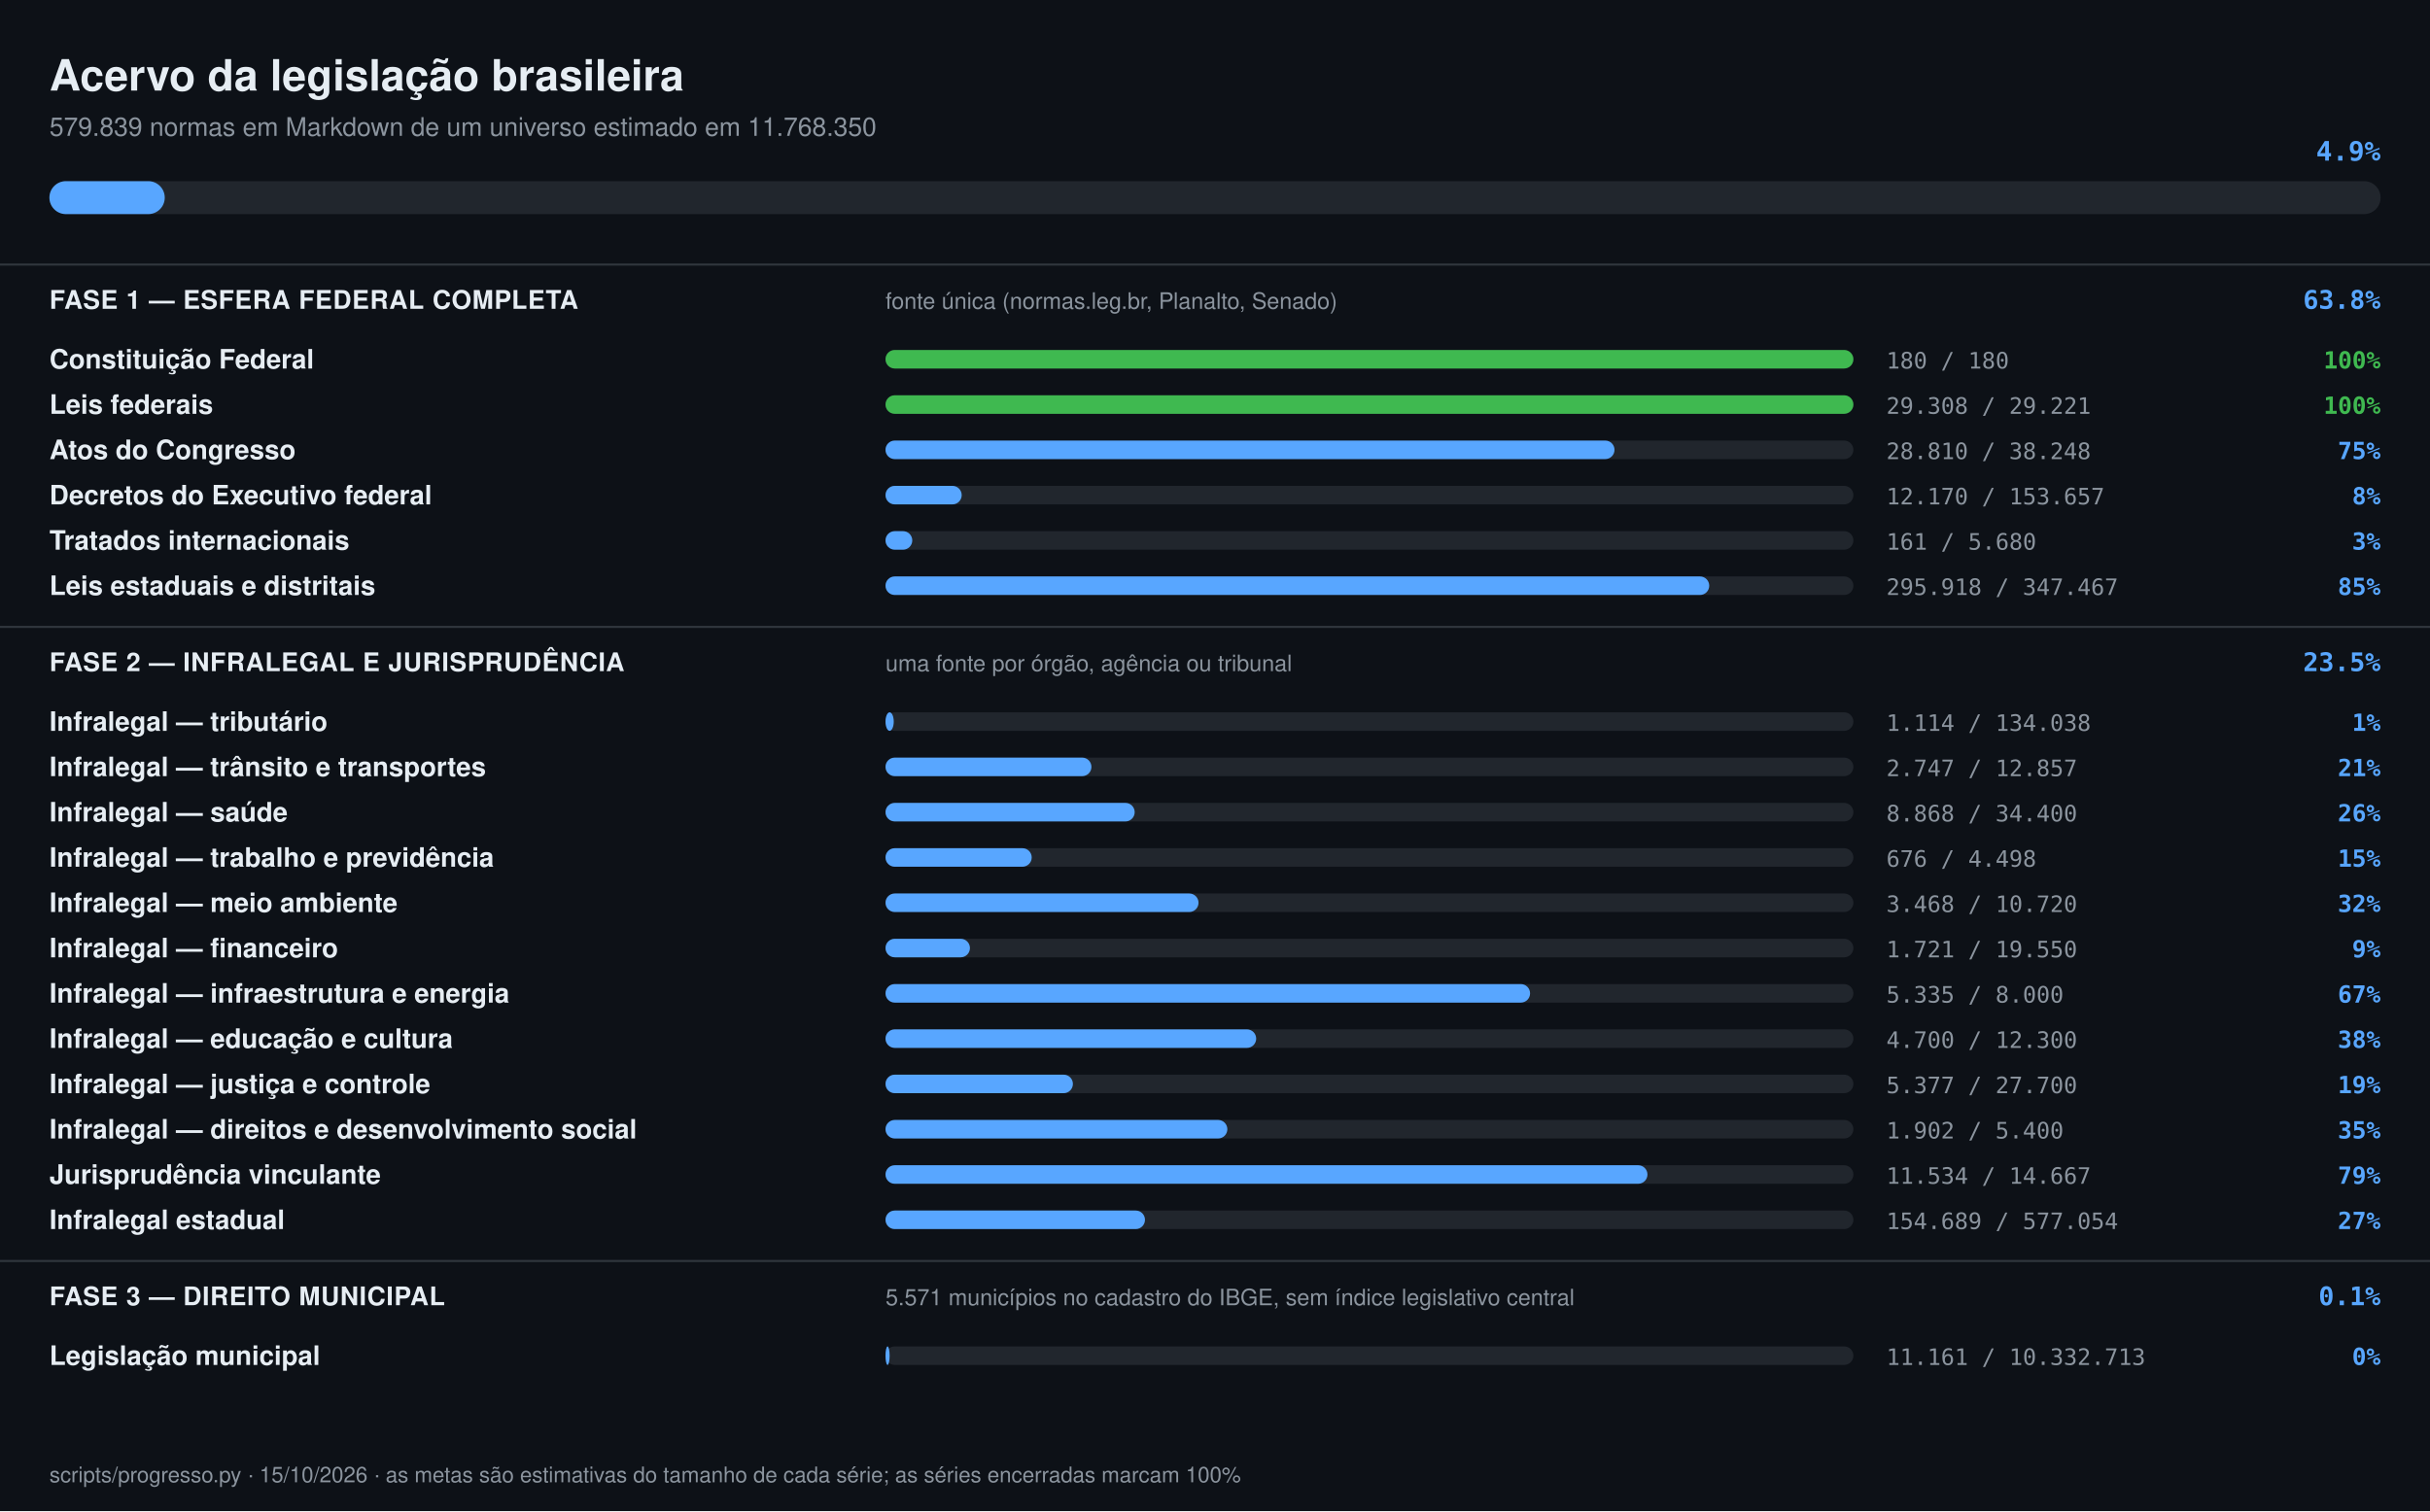
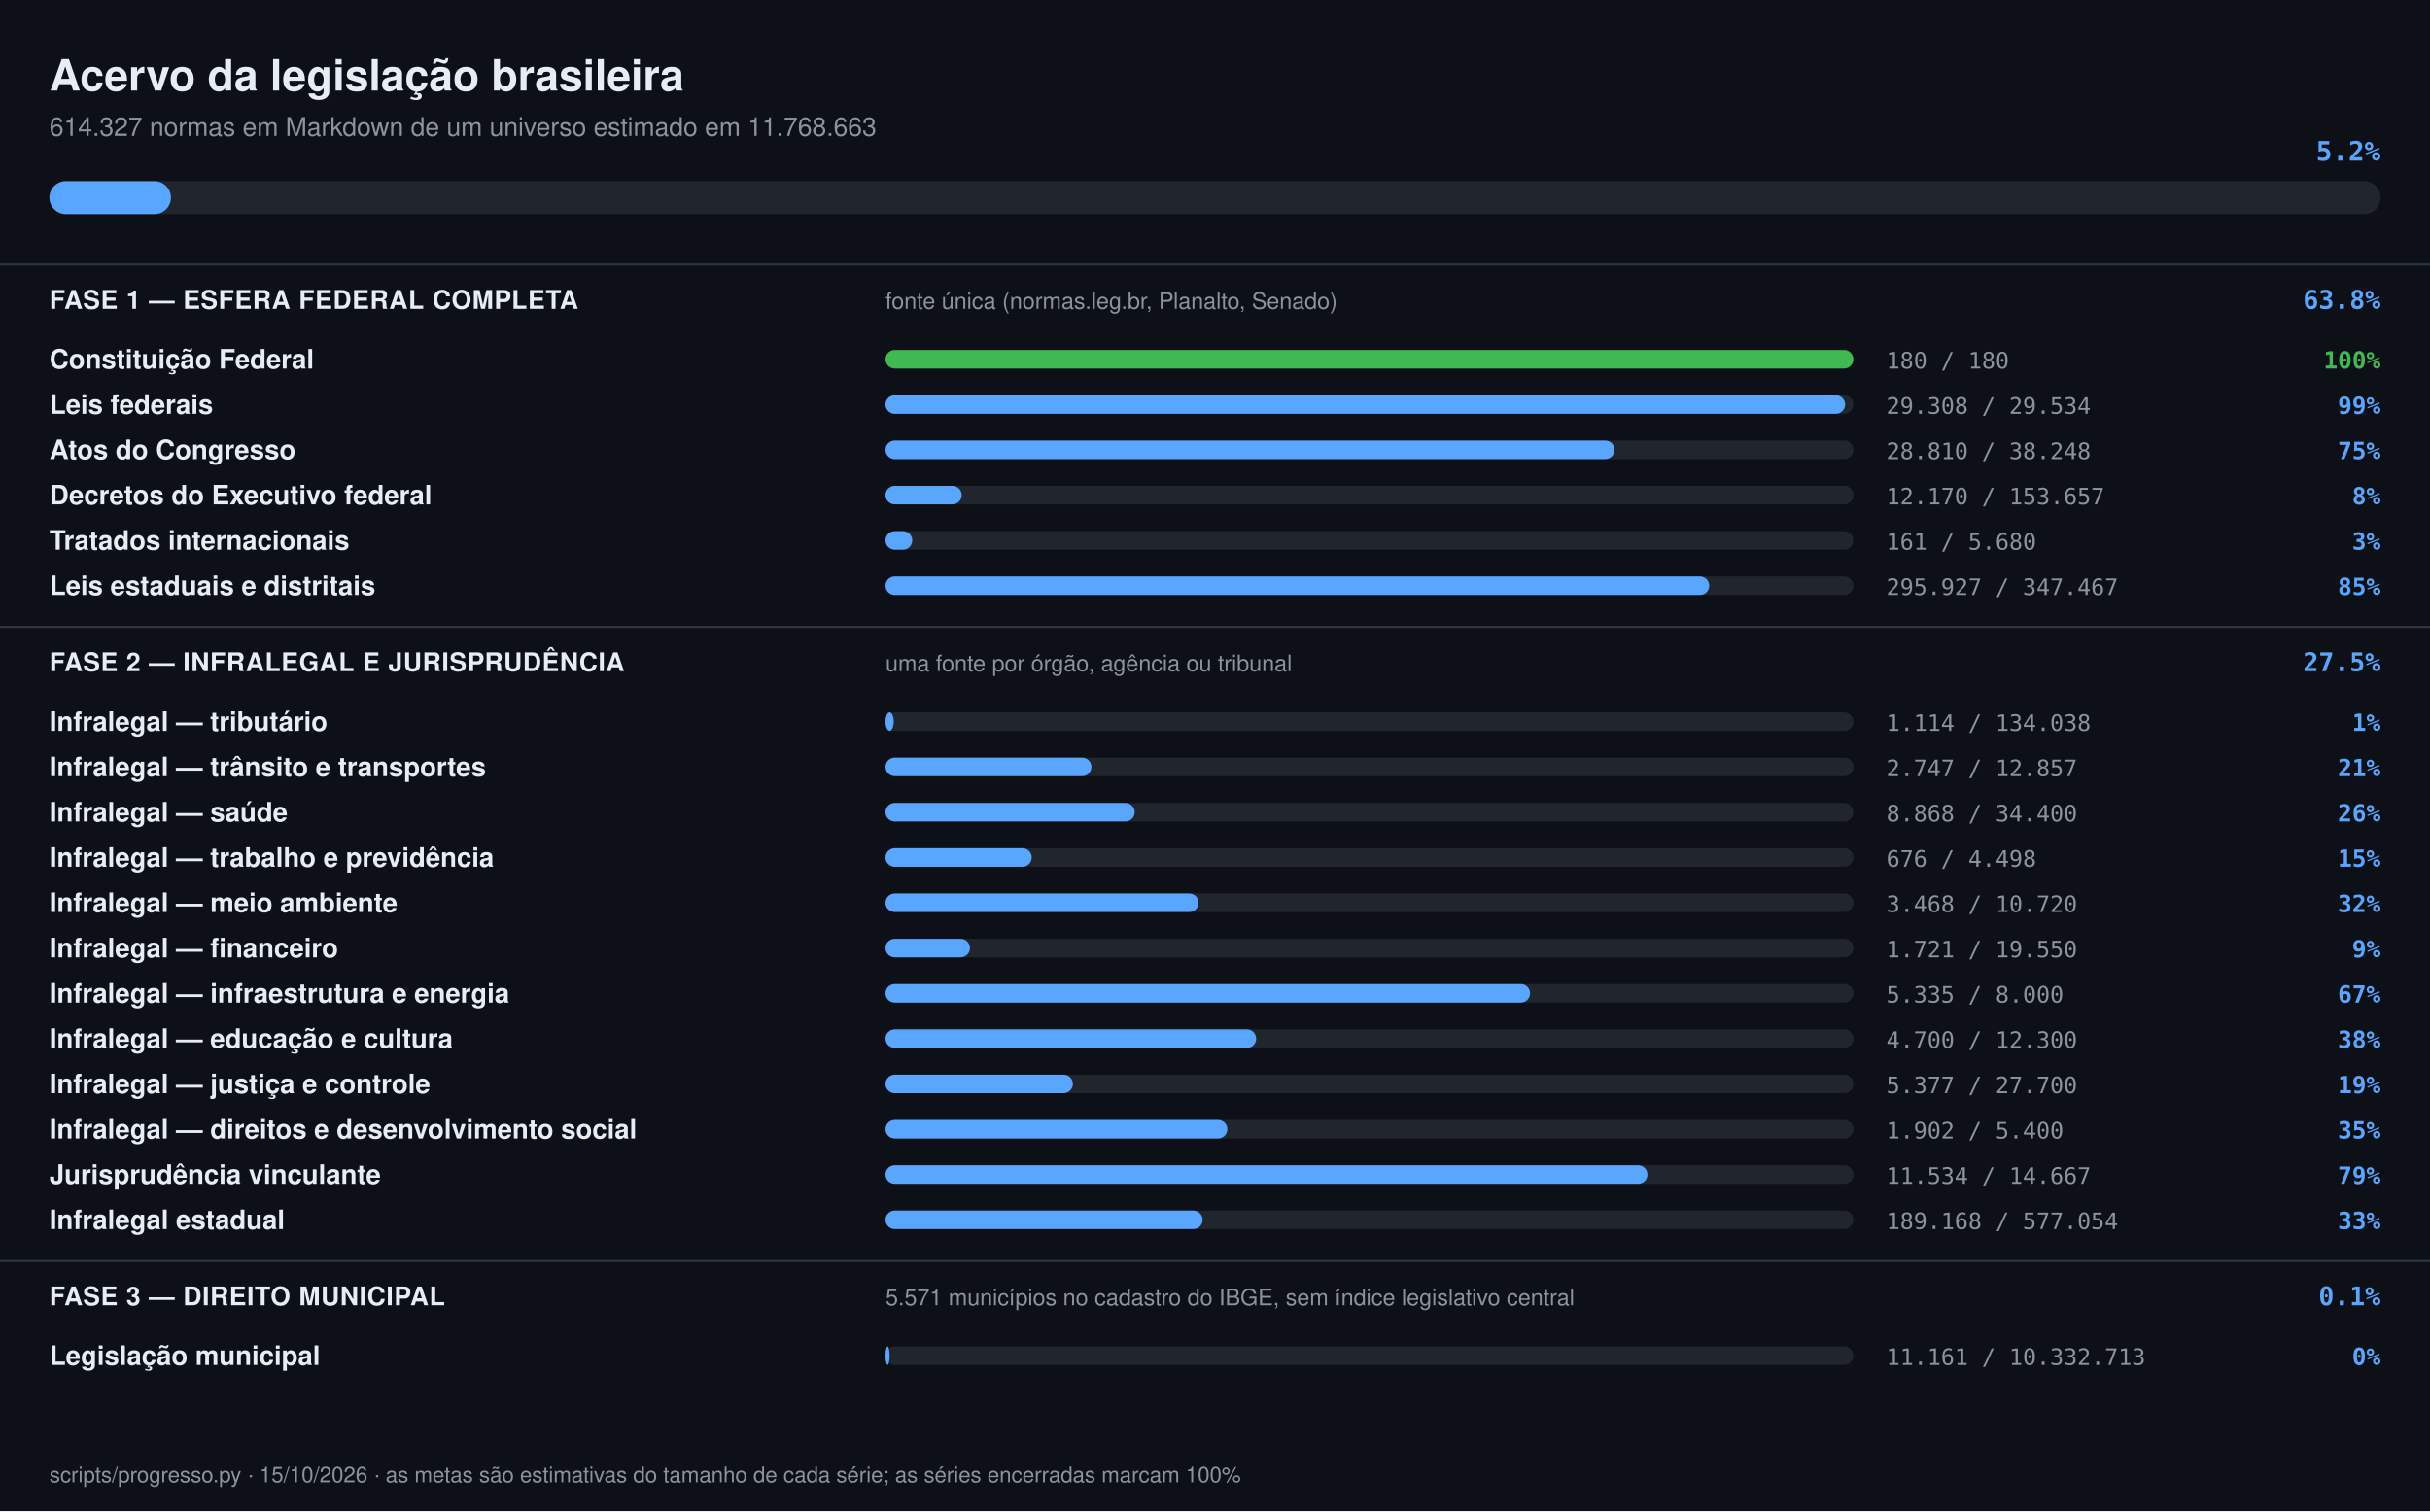
<svg xmlns="http://www.w3.org/2000/svg" width="1180" height="734" viewBox="0 0 1180 734" font-family="-apple-system,Segoe UI,Helvetica,Arial,sans-serif">
  <rect width="1180" height="734" fill="#0d1117" />
  <text x="24" y="44" font-size="21" font-weight="700" fill="#e6edf3">Acervo da legislação brasileira</text>
-   <text x="24" y="66" font-size="12.5" fill="#8b949e">579.839 normas em Markdown de um universo estimado em 11.768.350</text>
+   <text x="24" y="66" font-size="12.5" fill="#8b949e">614.327 normas em Markdown de um universo estimado em 11.768.663</text>
  <rect x="24" y="88" width="1132" height="16" rx="8" fill="#21262d" />
-   <rect x="24" y="88" width="56" height="16" rx="8" fill="#58a6ff" />
-   <text x="1156" y="78" font-size="13" text-anchor="end" font-weight="700" fill="#58a6ff" font-family="ui-monospace,monospace">4.9%</text>
+   <rect x="24" y="88" width="59" height="16" rx="8" fill="#58a6ff" />
+   <text x="1156" y="78" font-size="13" text-anchor="end" font-weight="700" fill="#58a6ff" font-family="ui-monospace,monospace">5.2%</text>
  <rect x="0" y="128" width="1180" height="1" fill="#30363d" />
  <text x="24" y="150" font-size="12.5" font-weight="700" fill="#e6edf3" letter-spacing="0.3">FASE 1 — ESFERA FEDERAL COMPLETA</text>
  <text x="430" y="150" font-size="11" fill="#8b949e">fonte única (normas.leg.br, Planalto, Senado)</text>
  <text x="1156" y="150" font-size="12.5" text-anchor="end" font-weight="700" fill="#58a6ff" font-family="ui-monospace,monospace">63.8%</text>
  <text x="24" y="179" font-size="13" font-weight="600" fill="#e6edf3">Constituição Federal</text>
  <rect x="430" y="170" width="470" height="9" rx="4.5" fill="#21262d" />
  <rect x="430" y="170" width="470" height="9" rx="4.5" fill="#3fb950" />
  <text x="916" y="179" font-size="11" fill="#8b949e" font-family="ui-monospace,monospace">180 / 180</text>
  <text x="1156" y="179" font-size="11.5" text-anchor="end" font-weight="600" fill="#3fb950" font-family="ui-monospace,monospace">100%</text>
  <text x="24" y="201" font-size="13" font-weight="600" fill="#e6edf3">Leis federais</text>
  <rect x="430" y="192" width="470" height="9" rx="4.5" fill="#21262d" />
-   <rect x="430" y="192" width="470" height="9" rx="4.5" fill="#3fb950" />
-   <text x="916" y="201" font-size="11" fill="#8b949e" font-family="ui-monospace,monospace">29.308 / 29.221</text>
-   <text x="1156" y="201" font-size="11.5" text-anchor="end" font-weight="600" fill="#3fb950" font-family="ui-monospace,monospace">100%</text>
+   <rect x="430" y="192" width="466" height="9" rx="4.5" fill="#58a6ff" />
+   <text x="916" y="201" font-size="11" fill="#8b949e" font-family="ui-monospace,monospace">29.308 / 29.534</text>
+   <text x="1156" y="201" font-size="11.5" text-anchor="end" font-weight="600" fill="#58a6ff" font-family="ui-monospace,monospace">99%</text>
  <text x="24" y="223" font-size="13" font-weight="600" fill="#e6edf3">Atos do Congresso</text>
  <rect x="430" y="214" width="470" height="9" rx="4.5" fill="#21262d" />
  <rect x="430" y="214" width="354" height="9" rx="4.5" fill="#58a6ff" />
  <text x="916" y="223" font-size="11" fill="#8b949e" font-family="ui-monospace,monospace">28.810 / 38.248</text>
  <text x="1156" y="223" font-size="11.5" text-anchor="end" font-weight="600" fill="#58a6ff" font-family="ui-monospace,monospace">75%</text>
  <text x="24" y="245" font-size="13" font-weight="600" fill="#e6edf3">Decretos do Executivo federal</text>
  <rect x="430" y="236" width="470" height="9" rx="4.5" fill="#21262d" />
  <rect x="430" y="236" width="37" height="9" rx="4.5" fill="#58a6ff" />
  <text x="916" y="245" font-size="11" fill="#8b949e" font-family="ui-monospace,monospace">12.170 / 153.657</text>
  <text x="1156" y="245" font-size="11.5" text-anchor="end" font-weight="600" fill="#58a6ff" font-family="ui-monospace,monospace">8%</text>
  <text x="24" y="267" font-size="13" font-weight="600" fill="#e6edf3">Tratados internacionais</text>
  <rect x="430" y="258" width="470" height="9" rx="4.5" fill="#21262d" />
  <rect x="430" y="258" width="13" height="9" rx="4.5" fill="#58a6ff" />
  <text x="916" y="267" font-size="11" fill="#8b949e" font-family="ui-monospace,monospace">161 / 5.680</text>
  <text x="1156" y="267" font-size="11.5" text-anchor="end" font-weight="600" fill="#58a6ff" font-family="ui-monospace,monospace">3%</text>
  <text x="24" y="289" font-size="13" font-weight="600" fill="#e6edf3">Leis estaduais e distritais</text>
  <rect x="430" y="280" width="470" height="9" rx="4.5" fill="#21262d" />
  <rect x="430" y="280" width="400" height="9" rx="4.5" fill="#58a6ff" />
-   <text x="916" y="289" font-size="11" fill="#8b949e" font-family="ui-monospace,monospace">295.918 / 347.467</text>
+   <text x="916" y="289" font-size="11" fill="#8b949e" font-family="ui-monospace,monospace">295.927 / 347.467</text>
  <text x="1156" y="289" font-size="11.5" text-anchor="end" font-weight="600" fill="#58a6ff" font-family="ui-monospace,monospace">85%</text>
  <rect x="0" y="304" width="1180" height="1" fill="#30363d" />
  <text x="24" y="326" font-size="12.5" font-weight="700" fill="#e6edf3" letter-spacing="0.3">FASE 2 — INFRALEGAL E JURISPRUDÊNCIA</text>
  <text x="430" y="326" font-size="11" fill="#8b949e">uma fonte por órgão, agência ou tribunal</text>
-   <text x="1156" y="326" font-size="12.5" text-anchor="end" font-weight="700" fill="#58a6ff" font-family="ui-monospace,monospace">23.5%</text>
+   <text x="1156" y="326" font-size="12.5" text-anchor="end" font-weight="700" fill="#58a6ff" font-family="ui-monospace,monospace">27.5%</text>
  <text x="24" y="355" font-size="13" font-weight="600" fill="#e6edf3">Infralegal — tributário</text>
  <rect x="430" y="346" width="470" height="9" rx="4.5" fill="#21262d" />
  <rect x="430" y="346" width="4" height="9" rx="4.5" fill="#58a6ff" />
  <text x="916" y="355" font-size="11" fill="#8b949e" font-family="ui-monospace,monospace">1.114 / 134.038</text>
  <text x="1156" y="355" font-size="11.5" text-anchor="end" font-weight="600" fill="#58a6ff" font-family="ui-monospace,monospace">1%</text>
  <text x="24" y="377" font-size="13" font-weight="600" fill="#e6edf3">Infralegal — trânsito e transportes</text>
  <rect x="430" y="368" width="470" height="9" rx="4.5" fill="#21262d" />
  <rect x="430" y="368" width="100" height="9" rx="4.5" fill="#58a6ff" />
  <text x="916" y="377" font-size="11" fill="#8b949e" font-family="ui-monospace,monospace">2.747 / 12.857</text>
  <text x="1156" y="377" font-size="11.5" text-anchor="end" font-weight="600" fill="#58a6ff" font-family="ui-monospace,monospace">21%</text>
  <text x="24" y="399" font-size="13" font-weight="600" fill="#e6edf3">Infralegal — saúde</text>
  <rect x="430" y="390" width="470" height="9" rx="4.5" fill="#21262d" />
  <rect x="430" y="390" width="121" height="9" rx="4.5" fill="#58a6ff" />
  <text x="916" y="399" font-size="11" fill="#8b949e" font-family="ui-monospace,monospace">8.868 / 34.400</text>
  <text x="1156" y="399" font-size="11.5" text-anchor="end" font-weight="600" fill="#58a6ff" font-family="ui-monospace,monospace">26%</text>
  <text x="24" y="421" font-size="13" font-weight="600" fill="#e6edf3">Infralegal — trabalho e previdência</text>
  <rect x="430" y="412" width="470" height="9" rx="4.5" fill="#21262d" />
  <rect x="430" y="412" width="71" height="9" rx="4.5" fill="#58a6ff" />
  <text x="916" y="421" font-size="11" fill="#8b949e" font-family="ui-monospace,monospace">676 / 4.498</text>
  <text x="1156" y="421" font-size="11.5" text-anchor="end" font-weight="600" fill="#58a6ff" font-family="ui-monospace,monospace">15%</text>
  <text x="24" y="443" font-size="13" font-weight="600" fill="#e6edf3">Infralegal — meio ambiente</text>
  <rect x="430" y="434" width="470" height="9" rx="4.5" fill="#21262d" />
  <rect x="430" y="434" width="152" height="9" rx="4.5" fill="#58a6ff" />
  <text x="916" y="443" font-size="11" fill="#8b949e" font-family="ui-monospace,monospace">3.468 / 10.720</text>
  <text x="1156" y="443" font-size="11.5" text-anchor="end" font-weight="600" fill="#58a6ff" font-family="ui-monospace,monospace">32%</text>
  <text x="24" y="465" font-size="13" font-weight="600" fill="#e6edf3">Infralegal — financeiro</text>
  <rect x="430" y="456" width="470" height="9" rx="4.5" fill="#21262d" />
  <rect x="430" y="456" width="41" height="9" rx="4.5" fill="#58a6ff" />
  <text x="916" y="465" font-size="11" fill="#8b949e" font-family="ui-monospace,monospace">1.721 / 19.550</text>
  <text x="1156" y="465" font-size="11.5" text-anchor="end" font-weight="600" fill="#58a6ff" font-family="ui-monospace,monospace">9%</text>
  <text x="24" y="487" font-size="13" font-weight="600" fill="#e6edf3">Infralegal — infraestrutura e energia</text>
  <rect x="430" y="478" width="470" height="9" rx="4.5" fill="#21262d" />
  <rect x="430" y="478" width="313" height="9" rx="4.5" fill="#58a6ff" />
  <text x="916" y="487" font-size="11" fill="#8b949e" font-family="ui-monospace,monospace">5.335 / 8.000</text>
  <text x="1156" y="487" font-size="11.5" text-anchor="end" font-weight="600" fill="#58a6ff" font-family="ui-monospace,monospace">67%</text>
  <text x="24" y="509" font-size="13" font-weight="600" fill="#e6edf3">Infralegal — educação e cultura</text>
  <rect x="430" y="500" width="470" height="9" rx="4.5" fill="#21262d" />
  <rect x="430" y="500" width="180" height="9" rx="4.5" fill="#58a6ff" />
  <text x="916" y="509" font-size="11" fill="#8b949e" font-family="ui-monospace,monospace">4.700 / 12.300</text>
  <text x="1156" y="509" font-size="11.5" text-anchor="end" font-weight="600" fill="#58a6ff" font-family="ui-monospace,monospace">38%</text>
  <text x="24" y="531" font-size="13" font-weight="600" fill="#e6edf3">Infralegal — justiça e controle</text>
  <rect x="430" y="522" width="470" height="9" rx="4.5" fill="#21262d" />
  <rect x="430" y="522" width="91" height="9" rx="4.5" fill="#58a6ff" />
  <text x="916" y="531" font-size="11" fill="#8b949e" font-family="ui-monospace,monospace">5.377 / 27.700</text>
  <text x="1156" y="531" font-size="11.5" text-anchor="end" font-weight="600" fill="#58a6ff" font-family="ui-monospace,monospace">19%</text>
  <text x="24" y="553" font-size="13" font-weight="600" fill="#e6edf3">Infralegal — direitos e desenvolvimento social</text>
  <rect x="430" y="544" width="470" height="9" rx="4.5" fill="#21262d" />
  <rect x="430" y="544" width="166" height="9" rx="4.5" fill="#58a6ff" />
  <text x="916" y="553" font-size="11" fill="#8b949e" font-family="ui-monospace,monospace">1.902 / 5.400</text>
  <text x="1156" y="553" font-size="11.5" text-anchor="end" font-weight="600" fill="#58a6ff" font-family="ui-monospace,monospace">35%</text>
  <text x="24" y="575" font-size="13" font-weight="600" fill="#e6edf3">Jurisprudência vinculante</text>
  <rect x="430" y="566" width="470" height="9" rx="4.5" fill="#21262d" />
  <rect x="430" y="566" width="370" height="9" rx="4.5" fill="#58a6ff" />
  <text x="916" y="575" font-size="11" fill="#8b949e" font-family="ui-monospace,monospace">11.534 / 14.667</text>
  <text x="1156" y="575" font-size="11.5" text-anchor="end" font-weight="600" fill="#58a6ff" font-family="ui-monospace,monospace">79%</text>
  <text x="24" y="597" font-size="13" font-weight="600" fill="#e6edf3">Infralegal estadual</text>
  <rect x="430" y="588" width="470" height="9" rx="4.5" fill="#21262d" />
-   <rect x="430" y="588" width="126" height="9" rx="4.5" fill="#58a6ff" />
-   <text x="916" y="597" font-size="11" fill="#8b949e" font-family="ui-monospace,monospace">154.689 / 577.054</text>
-   <text x="1156" y="597" font-size="11.5" text-anchor="end" font-weight="600" fill="#58a6ff" font-family="ui-monospace,monospace">27%</text>
+   <rect x="430" y="588" width="154" height="9" rx="4.5" fill="#58a6ff" />
+   <text x="916" y="597" font-size="11" fill="#8b949e" font-family="ui-monospace,monospace">189.168 / 577.054</text>
+   <text x="1156" y="597" font-size="11.5" text-anchor="end" font-weight="600" fill="#58a6ff" font-family="ui-monospace,monospace">33%</text>
  <rect x="0" y="612" width="1180" height="1" fill="#30363d" />
  <text x="24" y="634" font-size="12.5" font-weight="700" fill="#e6edf3" letter-spacing="0.3">FASE 3 — DIREITO MUNICIPAL</text>
  <text x="430" y="634" font-size="11" fill="#8b949e">5.571 municípios no cadastro do IBGE, sem índice legislativo central</text>
  <text x="1156" y="634" font-size="12.5" text-anchor="end" font-weight="700" fill="#58a6ff" font-family="ui-monospace,monospace">0.1%</text>
  <text x="24" y="663" font-size="13" font-weight="600" fill="#e6edf3">Legislação municipal</text>
  <rect x="430" y="654" width="470" height="9" rx="4.5" fill="#21262d" />
  <rect x="430" y="654" width="2" height="9" rx="4.5" fill="#58a6ff" />
  <text x="916" y="663" font-size="11" fill="#8b949e" font-family="ui-monospace,monospace">11.161 / 10.332.713</text>
  <text x="1156" y="663" font-size="11.5" text-anchor="end" font-weight="600" fill="#58a6ff" font-family="ui-monospace,monospace">0%</text>
  <text x="24" y="720" font-size="10.5" fill="#8b949e">scripts/progresso.py · 15/10/2026 · as metas são estimativas do tamanho de cada série; as séries encerradas marcam 100%</text>
</svg>
